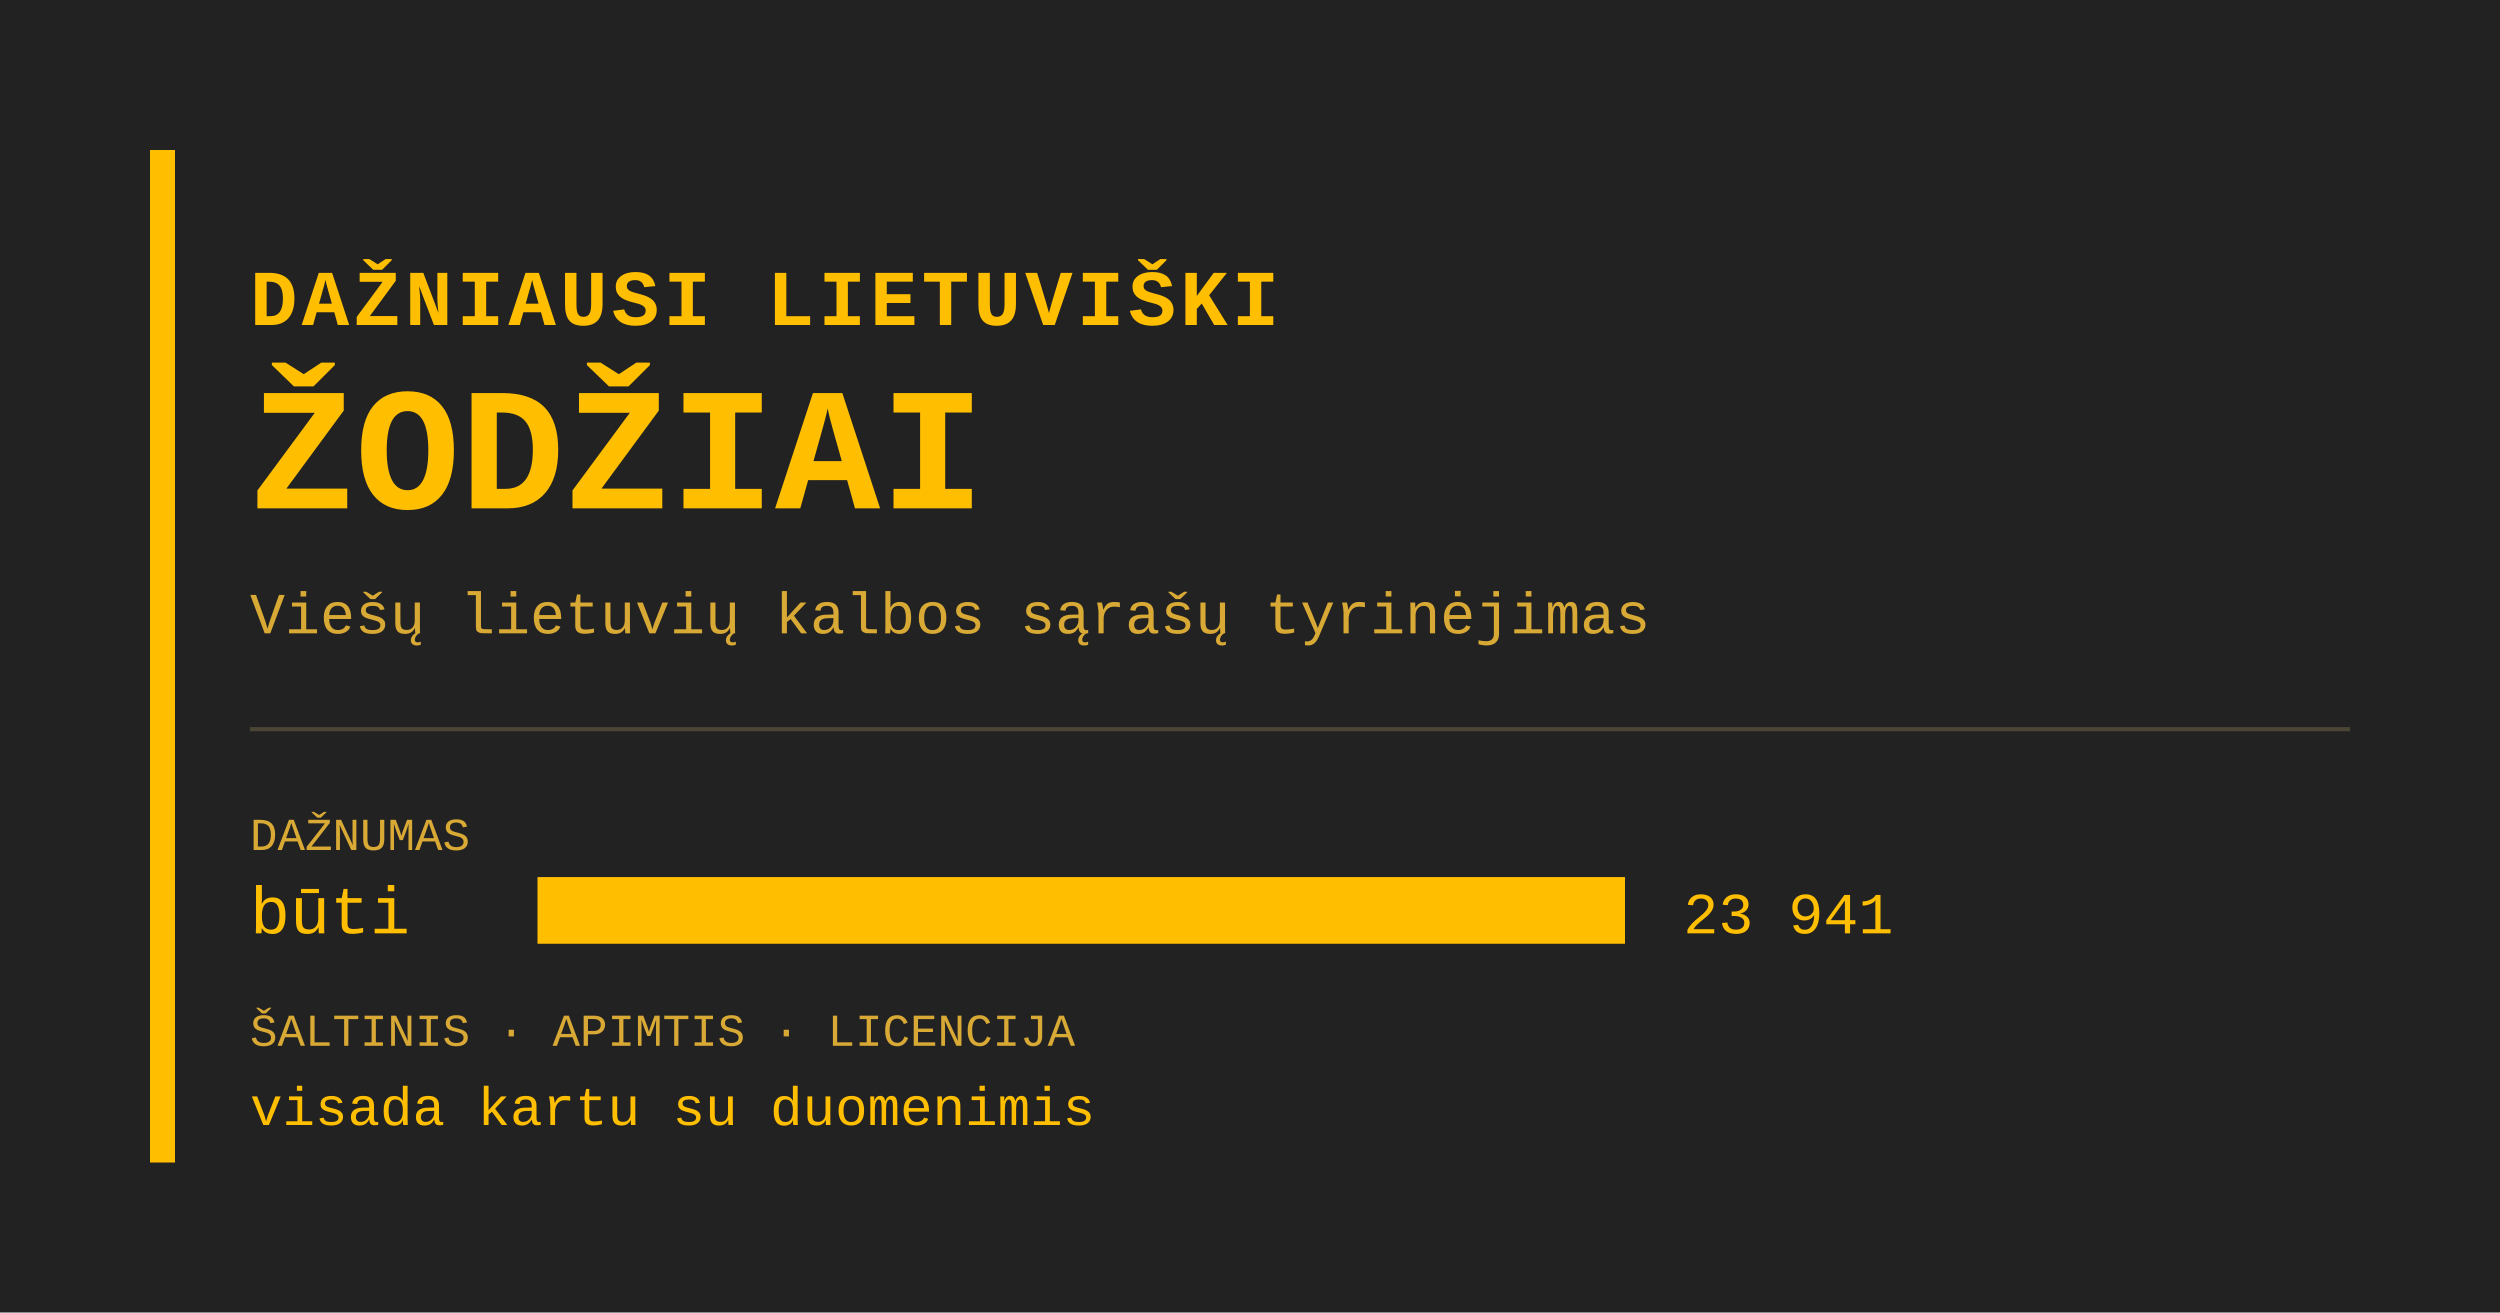
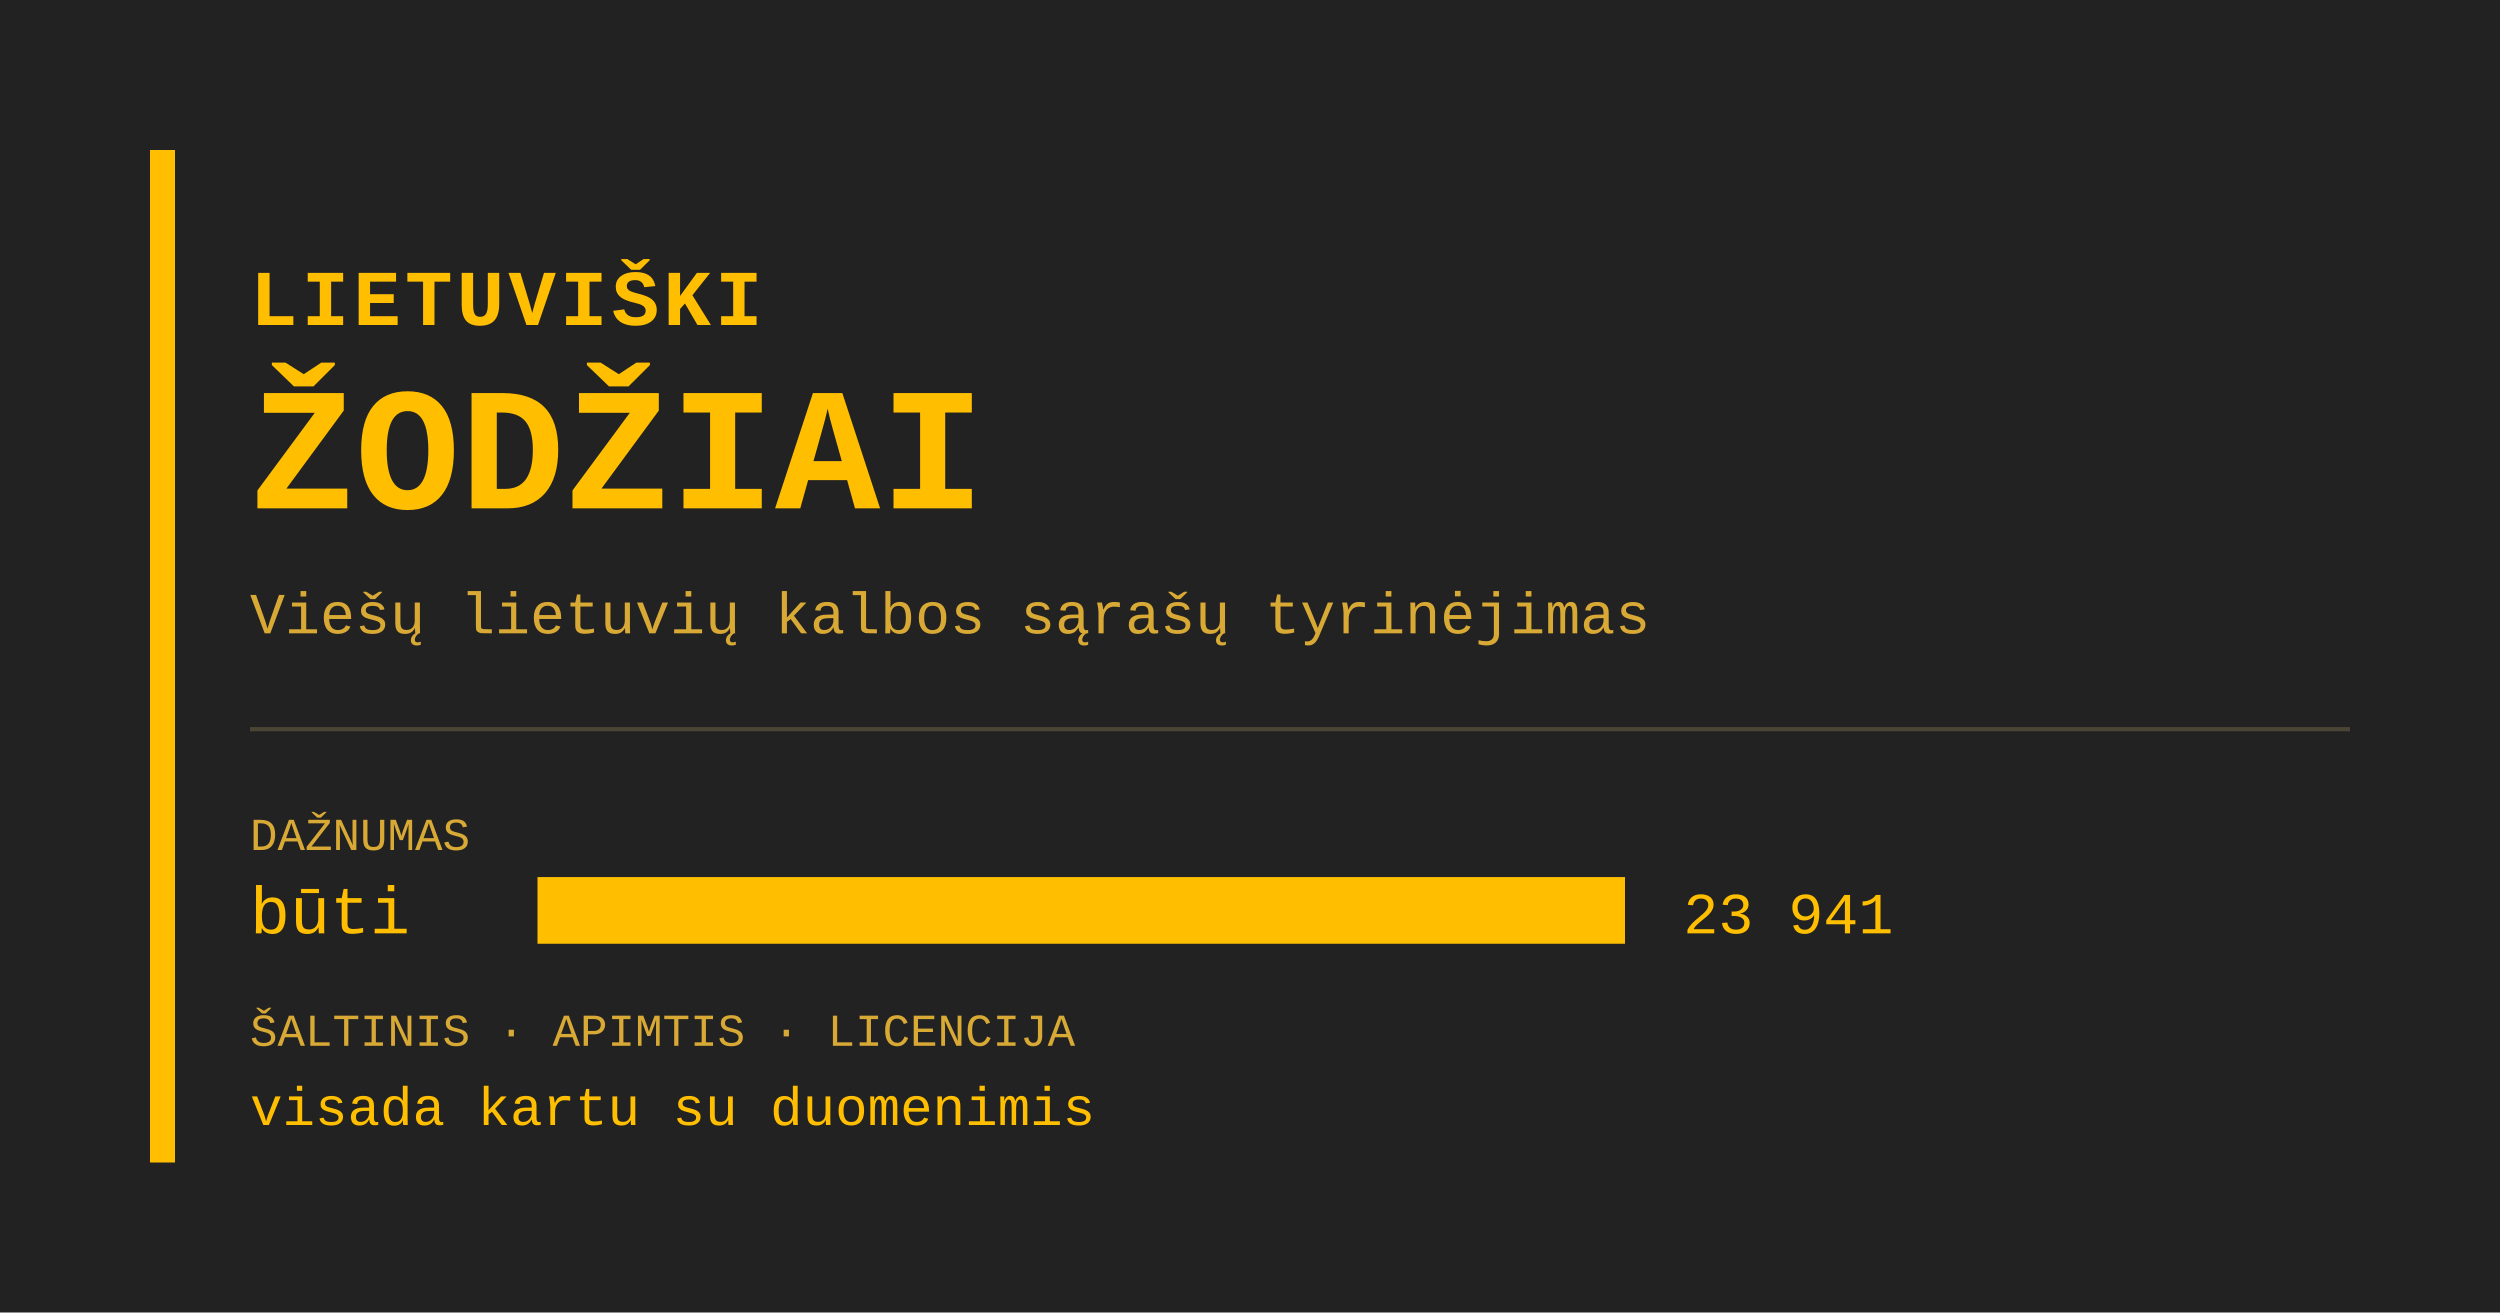
<svg xmlns="http://www.w3.org/2000/svg" width="1200" height="630" viewBox="0 0 1200 630" role="img" aria-labelledby="title description">
  <rect width="1200" height="630" fill="#222222" />
  <rect x="72" y="72" width="12" height="486" fill="#FFBF00" />
-   <text x="120" y="156" fill="#FFBF00" font-family="Courier New, Courier, monospace" font-size="38" font-weight="700" letter-spacing="2">DAŽNIAUSI LIETUVIŠKI</text>
+   <text x="120" y="156" fill="#FFBF00" font-family="Courier New, Courier, monospace" font-size="38" font-weight="700" letter-spacing="2">LIETUVIŠKI</text>
  <text x="120" y="244" fill="#FFBF00" font-family="Courier New, Courier, monospace" font-size="84" font-weight="700">ŽODŽIAI</text>
  <text x="120" y="304" fill="#D8A935" font-family="Courier New, Courier, monospace" font-size="28">Viešų lietuvių kalbos sąrašų tyrinėjimas</text>
  <line x1="120" y1="350" x2="1128" y2="350" stroke="#4B4535" stroke-width="2" />
  <text x="120" y="408" fill="#D8A935" font-family="Courier New, Courier, monospace" font-size="22">DAŽNUMAS</text>
  <text x="120" y="448" fill="#FFBF00" font-family="Courier New, Courier, monospace" font-size="32">būti</text>
  <rect x="258" y="421" width="522" height="32" fill="#FFBF00" />
  <text x="808" y="448" fill="#FFBF00" font-family="Courier New, Courier, monospace" font-size="28">23 941</text>
  <text x="120" y="502" fill="#D8A935" font-family="Courier New, Courier, monospace" font-size="22">ŠALTINIS · APIMTIS · LICENCIJA</text>
  <text x="120" y="540" fill="#FFBF00" font-family="Courier New, Courier, monospace" font-size="26">visada kartu su duomenimis</text>
</svg>
